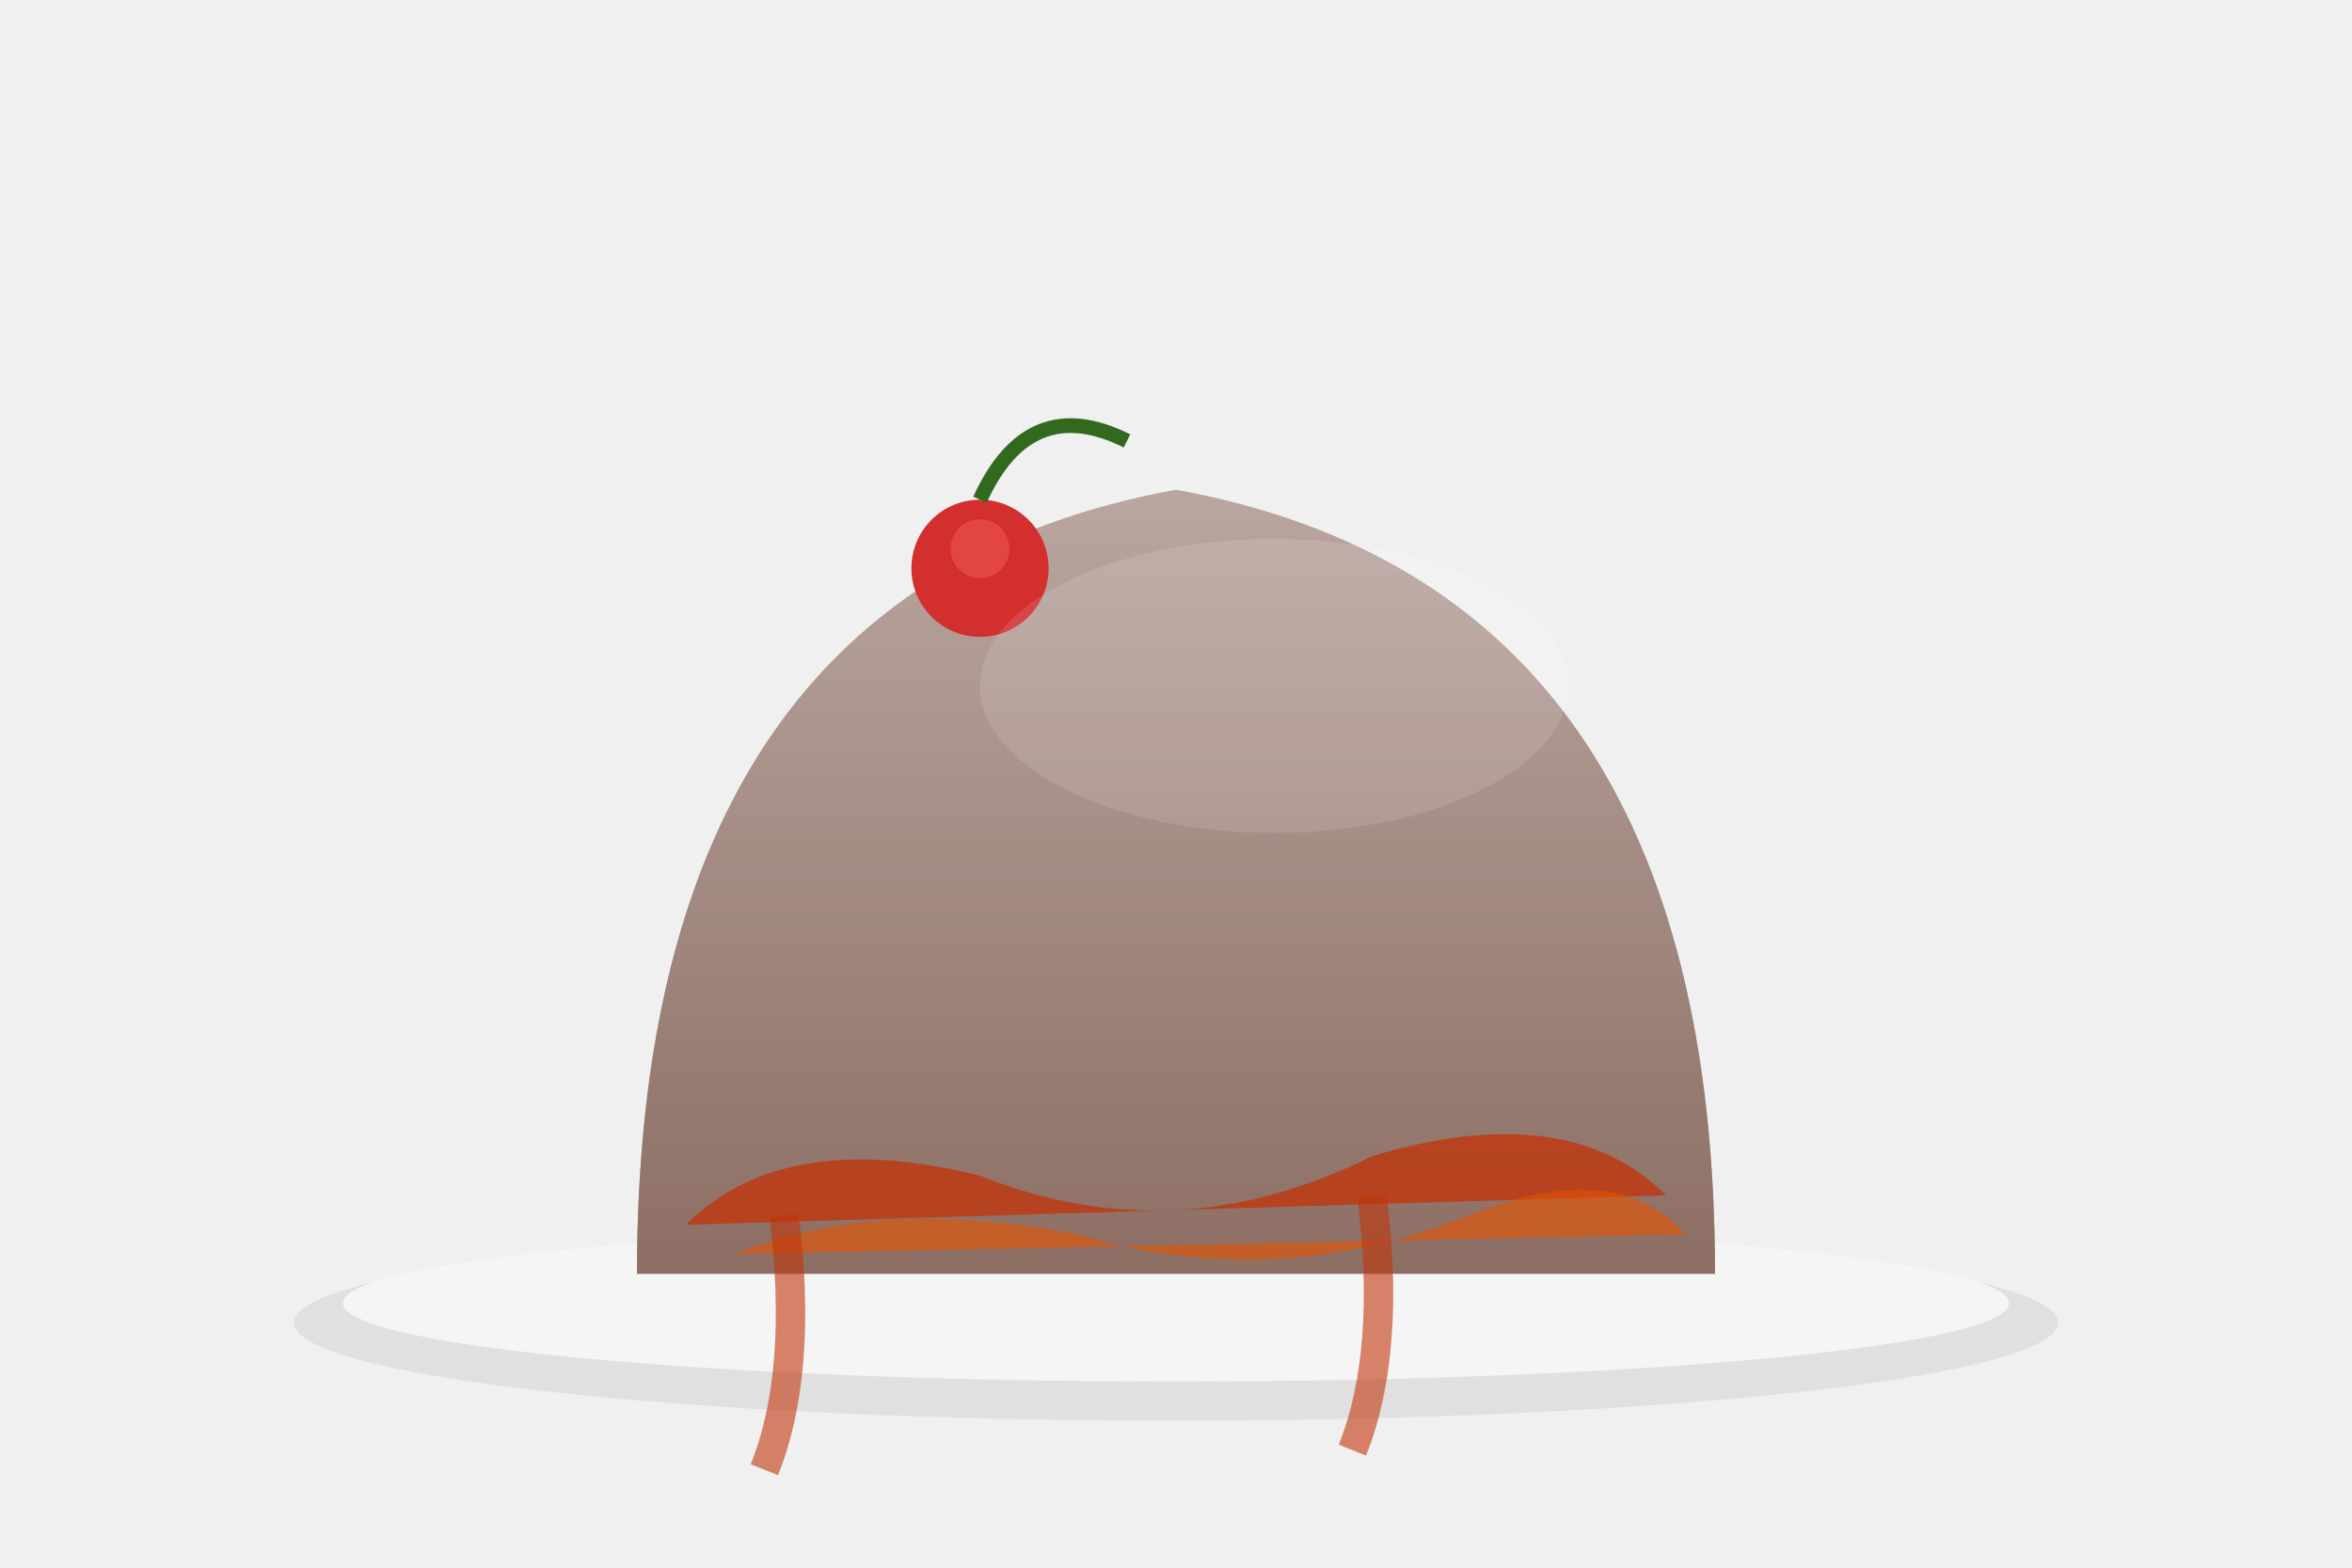
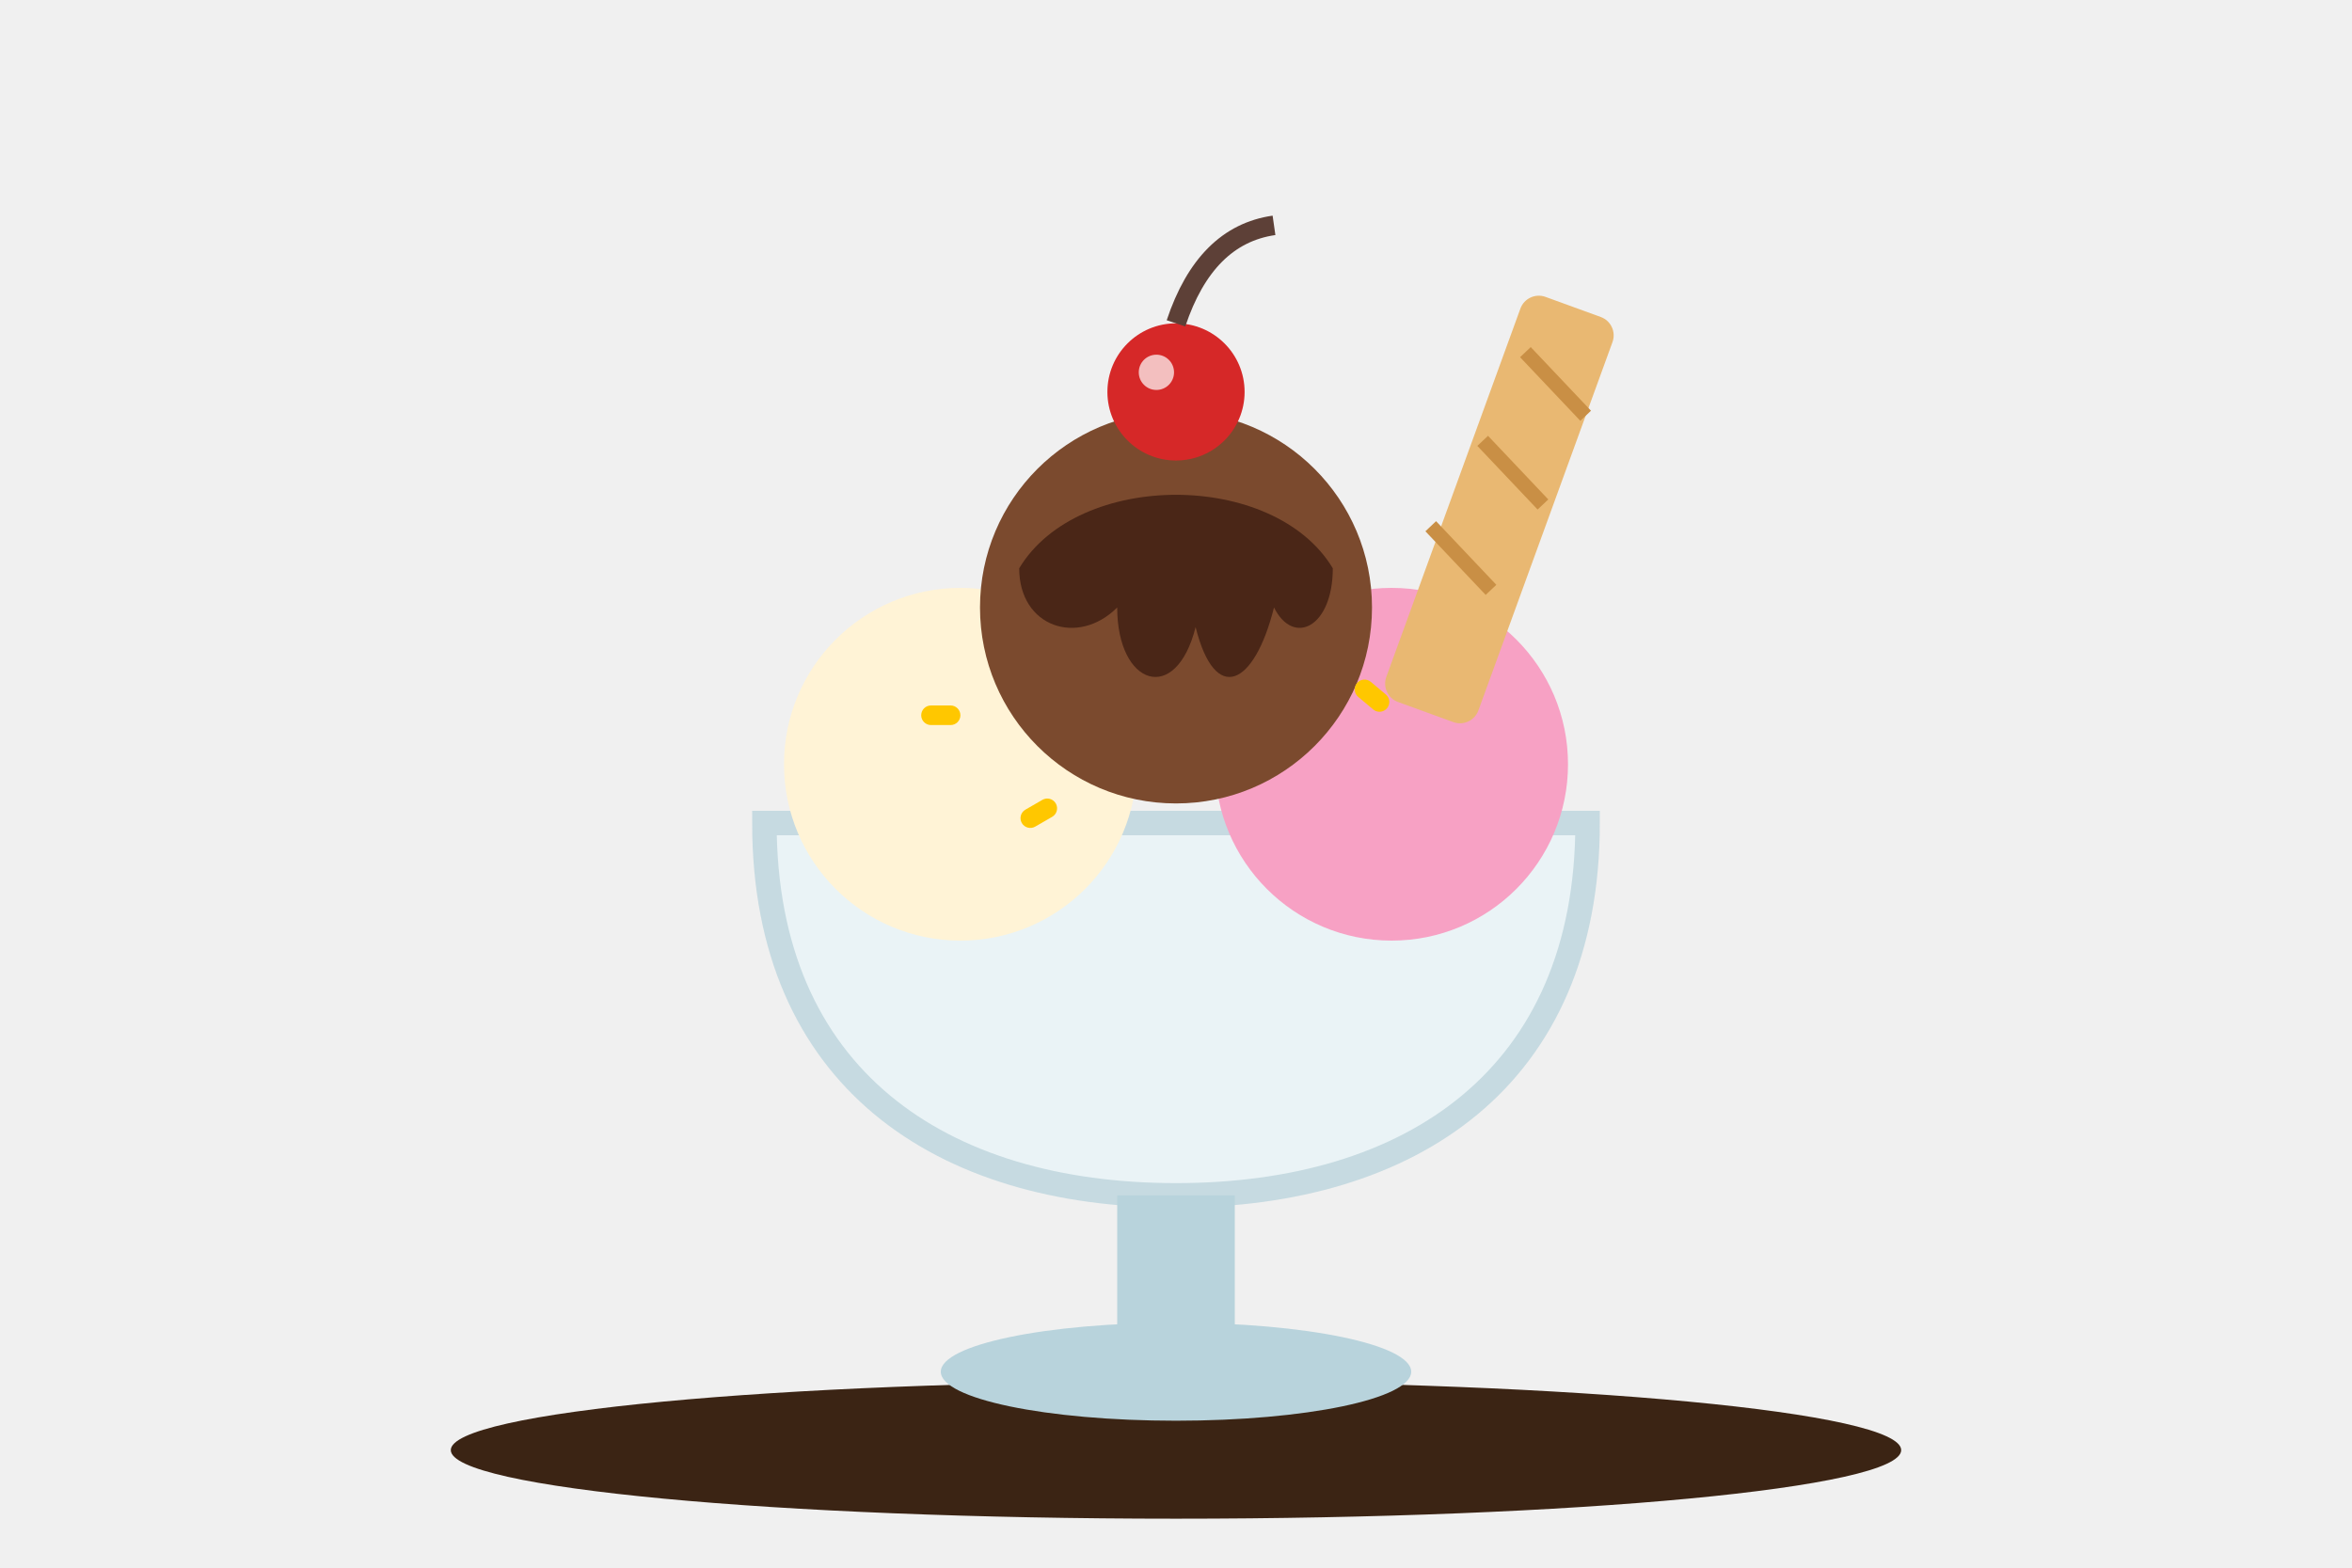
- <svg xmlns="http://www.w3.org/2000/svg" viewBox="0 0 240 160">
-   <defs>
-     <style>
-       @keyframes wiggle { 0%,100% { transform: rotate(0deg) } 25% { transform: rotate(2deg) } 75% { transform: rotate(-2deg) } }
-       @keyframes cherryBounce { 0%,100% { transform: translateY(0) } 50% { transform: translateY(-3px) } }
-       .wiggle { animation: wiggle 3s ease-in-out infinite; transform-origin: center }
-       .cherry { animation: cherryBounce 1.5s ease-in-out infinite }
-     </style>
-   </defs>
-   <ellipse cx="120" cy="135" rx="90" ry="10" fill="#E0E0E0" />
-   <ellipse cx="120" cy="133" rx="85" ry="8" fill="#F5F5F5" />
-   <path d="M65 130 Q65 60 120 50 Q175 60 175 130 Z" fill="#8D6E63" />
-   <path d="M65 130 Q65 60 120 50 Q175 60 175 130 Z" fill="url(#pudimGrad)" opacity=".6" />
-   <defs>
-     <linearGradient id="pudimGrad" x1="0" y1="0" x2="0" y2="1">
-       <stop offset="0%" stop-color="#D7CCC8" />
-       <stop offset="100%" stop-color="#8D6E63" />
-     </linearGradient>
-   </defs>
-   <path d="M70 125 Q80 115 100 120 Q120 128 140 118 Q160 112 170 122" fill="#BF360C" opacity=".8" />
-   <path d="M75 128 Q90 122 110 126 Q130 132 150 124 Q165 118 172 126" fill="#E65100" opacity=".6" />
-   <circle cx="100" cy="58" r="7" fill="#D32F2F" class="cherry" />
-   <circle cx="100" cy="56" r="3" fill="#EF5350" opacity=".6" class="cherry" />
-   <path d="M100 51 Q105 40 115 45" stroke="#33691E" stroke-width="1.5" fill="none" />
-   <path d="M80 124 Q82 140 78 150" stroke="#BF360C" stroke-width="3" fill="none" opacity=".6" />
-   <path d="M140 122 Q142 138 138 148" stroke="#BF360C" stroke-width="3" fill="none" opacity=".6" style="animation-delay:.5s" />
-   <ellipse cx="130" cy="70" rx="30" ry="15" fill="#FFFFFF" opacity=".12" />
+ <svg xmlns="http://www.w3.org/2000/svg" viewBox="0 0 240 160" role="img" aria-label="Sorvete sundae">
+   <style>
+ .float{animation:float 3.2s ease-in-out infinite}
+ .float-slow{animation:float 4.4s ease-in-out infinite}
+ .shadow{animation:shadow 3.2s ease-in-out infinite;transform-origin:120px 148px}
+ .steam{animation:steam 2.8s ease-in-out infinite;opacity:0}
+ .s2{animation-delay:.9s}.s3{animation-delay:1.8s}
+ .bubble{animation:bubble 2.4s ease-in infinite;opacity:0}
+ .b2{animation-delay:.6s}.b3{animation-delay:1.2s}.b4{animation-delay:1.8s}
+ .wave{animation:wave 1.6s ease-in-out infinite;transform-box:fill-box;transform-origin:left center}
+ .wobble{animation:wobble 3s ease-in-out infinite;transform-box:fill-box;transform-origin:center bottom}
+ .drip{animation:drip 2.6s ease-in-out infinite;transform-box:fill-box;transform-origin:center top}
+ .stretch{animation:stretch 3.2s ease-in-out infinite;transform-box:fill-box;transform-origin:center bottom}
+ .bob1{animation:float 2.6s ease-in-out infinite}.bob2{animation:float 2.6s ease-in-out .4s infinite}.bob3{animation:float 2.6s ease-in-out .8s infinite}
+ @keyframes float{0%,100%{transform:translateY(0)}50%{transform:translateY(-5px)}}
+ @keyframes shadow{0%,100%{transform:scaleX(1);opacity:.16}50%{transform:scaleX(.9);opacity:.1}}
+ @keyframes steam{0%{opacity:0;transform:translateY(8px)}35%{opacity:.75}100%{opacity:0;transform:translateY(-16px)}}
+ @keyframes bubble{0%{opacity:0;transform:translateY(0)}20%{opacity:.9}100%{opacity:0;transform:translateY(-46px)}}
+ @keyframes wave{0%,100%{transform:skewY(0)}50%{transform:skewY(-8deg)}}
+ @keyframes wobble{0%,100%{transform:rotate(0)}25%{transform:rotate(-2deg)}75%{transform:rotate(2deg)}}
+ @keyframes drip{0%,100%{transform:scaleY(1)}50%{transform:scaleY(1.35)}}
+ @keyframes stretch{0%,100%{transform:scaleY(1)}50%{transform:scaleY(1.25)}}
+ @media (prefers-reduced-motion:reduce){*{animation:none!important}.steam,.bubble{opacity:.55}}
+ </style>
+   <ellipse class="shadow" cx="120" cy="148" rx="74" ry="7" fill="#3B2414" />
+   <g class="float-slow">
+     <path d="M78 84 H162 C162 110 144 122 120 122 C96 122 78 110 78 84 Z" fill="#E8F4F8" opacity=".75" stroke="#B8D3DC" stroke-width="2.5" />
+     <rect x="114" y="122" width="12" height="16" fill="#B8D3DC" />
+     <ellipse cx="120" cy="140" rx="24" ry="5" fill="#B8D3DC" />
+     <circle cx="98" cy="78" r="18" fill="#FFF3D6" />
+     <circle cx="142" cy="78" r="18" fill="#F7A1C4" />
+     <circle cx="120" cy="62" r="20" fill="#7B4A2E" />
+     <path class="drip" d="M104 58 C110 48 130 48 136 58 C136 64 132 66 130 62 C128 70 124 72 122 64 C120 72 114 70 114 62 C110 66 104 64 104 58 Z" fill="#4A2617" />
+     <rect x="148" y="30" width="10" height="44" rx="2" fill="#E9B872" transform="rotate(20 153 52)" />
+     <path d="M150 36 l8 4 M149 46 l8 4 M147 56 l8 4" stroke="#C98F45" stroke-width="1.5" transform="rotate(20 153 52)" />
+     <circle cx="120" cy="40" r="7" fill="#D62828" />
+     <path d="M120 33 q3 -9 10 -10" stroke="#5D4037" stroke-width="2" fill="none" />
+     <circle cx="118" cy="38" r="1.8" fill="#FFFFFF" opacity=".7" />
+     <g fill="#FFC700">
+       <rect x="94" y="72" width="4" height="2" rx="1" />
+       <rect x="138" y="70" width="4" height="2" rx="1" transform="rotate(40 140 71)" />
+       <rect x="104" y="82" width="4" height="2" rx="1" transform="rotate(-30 106 83)" />
+     </g>
+   </g>
</svg>
